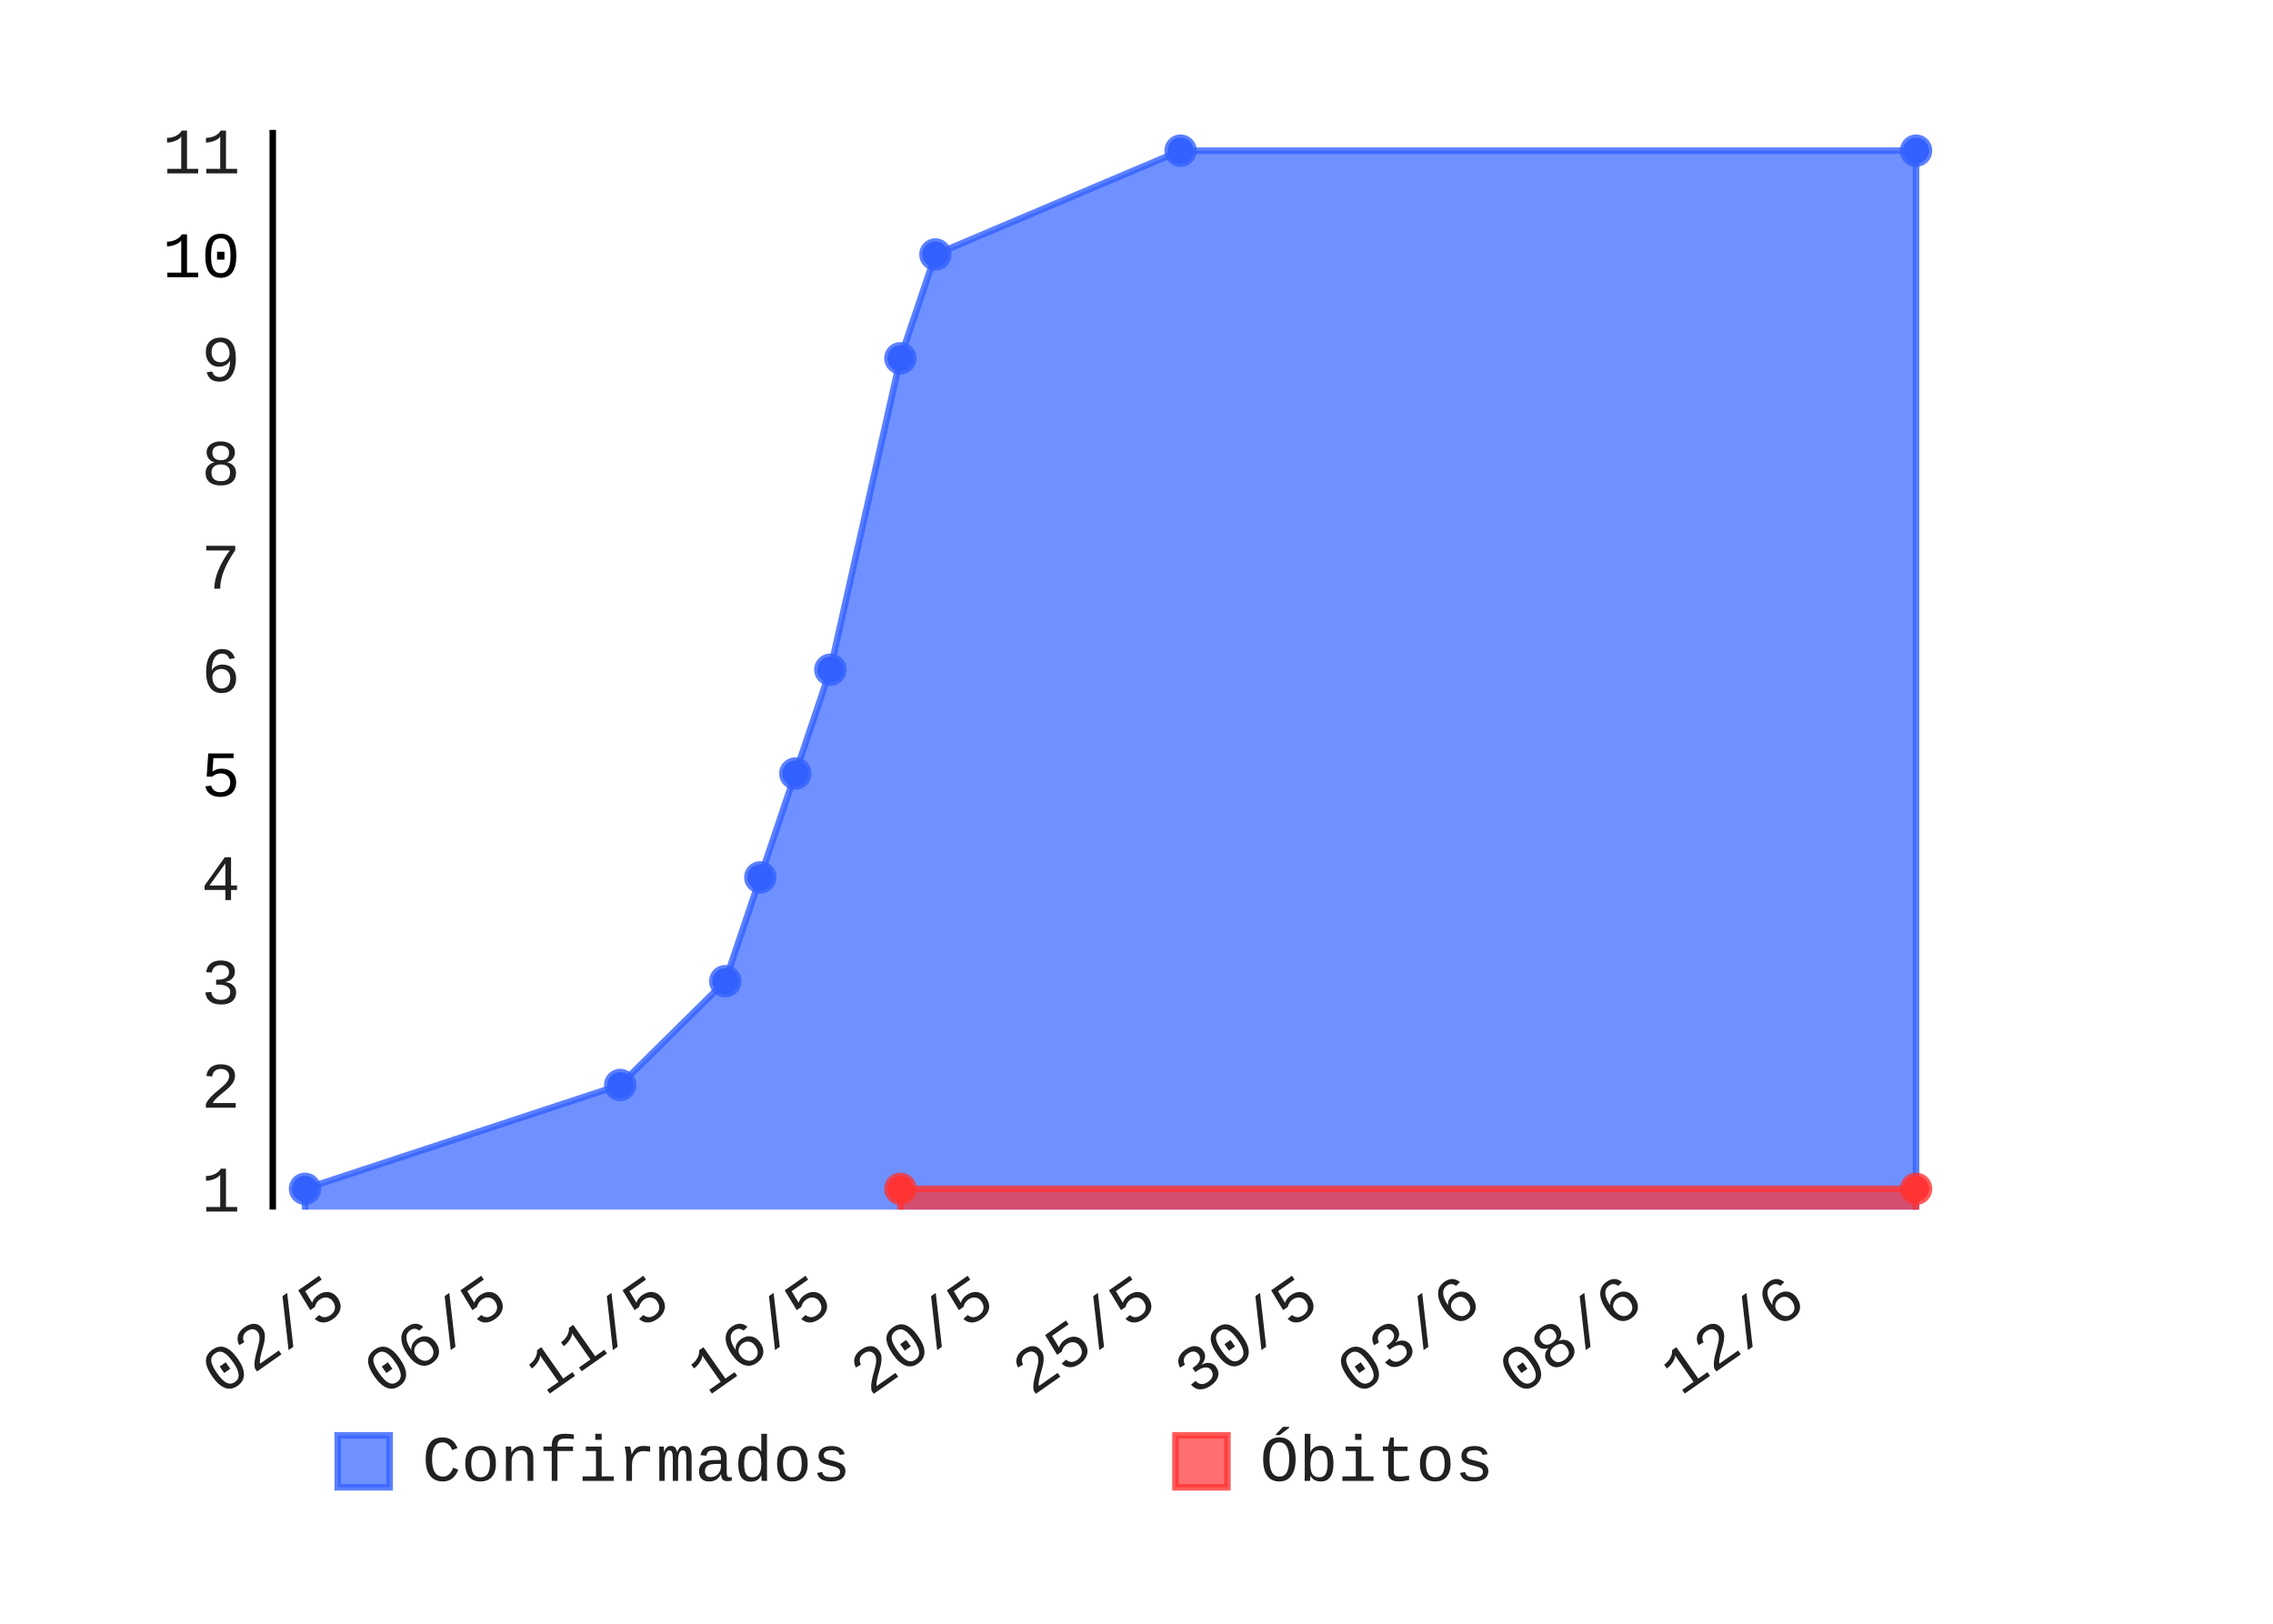
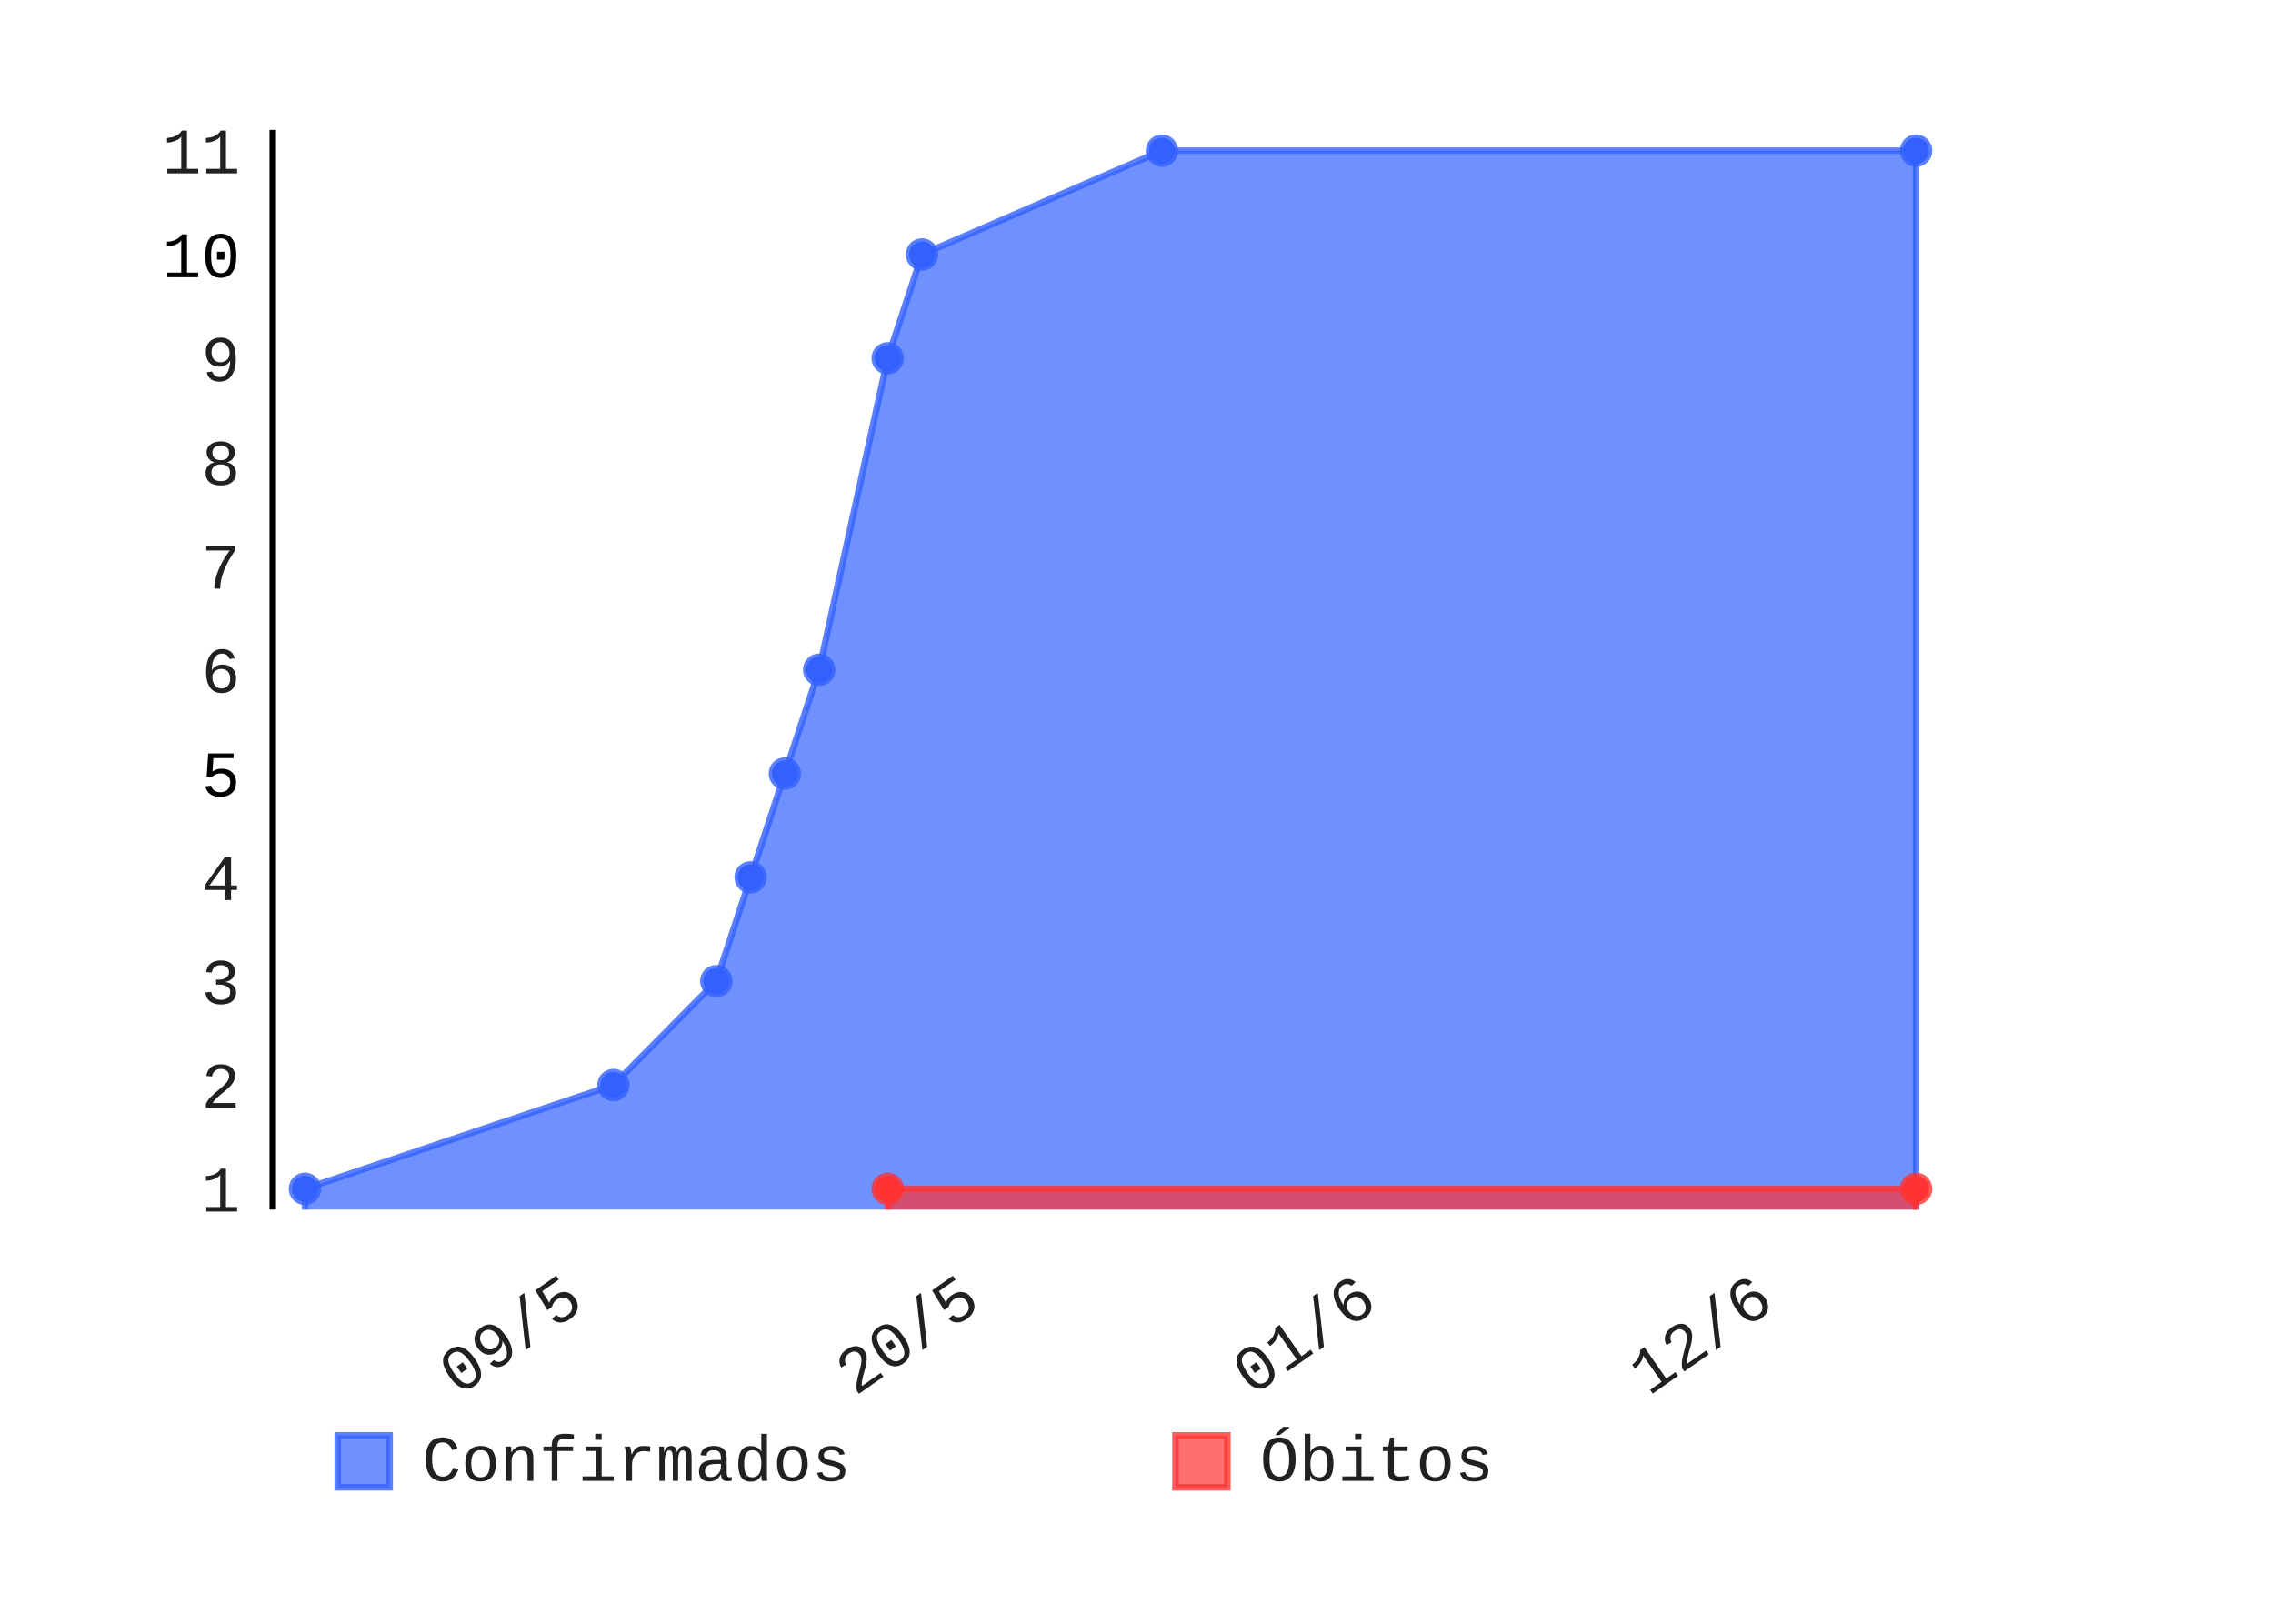
- <svg xmlns="http://www.w3.org/2000/svg" class="pygal-chart" height="250" id="chart-9d357440-6907-484a-8671-75b47dfd343a" viewBox="0 0 350 250" width="350">
+ <svg xmlns="http://www.w3.org/2000/svg" class="pygal-chart" height="250" id="chart-e4b18cfb-9390-4237-8162-f99b6aa15397" viewBox="0 0 350 250" width="350">
  <defs>
-     <style type="text/css">#chart-9d357440-6907-484a-8671-75b47dfd343a{-webkit-user-select:none;-webkit-font-smoothing:antialiased;font-family:Consolas,"Liberation Mono",Menlo,Courier,monospace}#chart-9d357440-6907-484a-8671-75b47dfd343a .title{font-family:Consolas,"Liberation Mono",Menlo,Courier,monospace;font-size:8px}#chart-9d357440-6907-484a-8671-75b47dfd343a .legends .legend text{font-family:Consolas,"Liberation Mono",Menlo,Courier,monospace;font-size:10px}#chart-9d357440-6907-484a-8671-75b47dfd343a .axis text{font-family:Consolas,"Liberation Mono",Menlo,Courier,monospace;font-size:10px}#chart-9d357440-6907-484a-8671-75b47dfd343a .axis text.major{font-family:Consolas,"Liberation Mono",Menlo,Courier,monospace;font-size:10px}#chart-9d357440-6907-484a-8671-75b47dfd343a .text-overlay text.value{font-family:Consolas,"Liberation Mono",Menlo,Courier,monospace;font-size:16px}#chart-9d357440-6907-484a-8671-75b47dfd343a .text-overlay text.label{font-family:Consolas,"Liberation Mono",Menlo,Courier,monospace;font-size:10px}#chart-9d357440-6907-484a-8671-75b47dfd343a .tooltip{font-family:Consolas,"Liberation Mono",Menlo,Courier,monospace;font-size:12px}#chart-9d357440-6907-484a-8671-75b47dfd343a text.no_data{font-family:Consolas,"Liberation Mono",Menlo,Courier,monospace;font-size:64px}
- #chart-9d357440-6907-484a-8671-75b47dfd343a{background-color:transparent}#chart-9d357440-6907-484a-8671-75b47dfd343a path,#chart-9d357440-6907-484a-8671-75b47dfd343a line,#chart-9d357440-6907-484a-8671-75b47dfd343a rect,#chart-9d357440-6907-484a-8671-75b47dfd343a circle{-webkit-transition:150ms;-moz-transition:150ms;transition:150ms}#chart-9d357440-6907-484a-8671-75b47dfd343a .graph &gt; .background{fill:transparent}#chart-9d357440-6907-484a-8671-75b47dfd343a .plot &gt; .background{fill:rgba(255,255,255,1)}#chart-9d357440-6907-484a-8671-75b47dfd343a .graph{fill:rgba(0,0,0,.87)}#chart-9d357440-6907-484a-8671-75b47dfd343a text.no_data{fill:rgba(0,0,0,1)}#chart-9d357440-6907-484a-8671-75b47dfd343a .title{fill:rgba(0,0,0,1)}#chart-9d357440-6907-484a-8671-75b47dfd343a .legends .legend text{fill:rgba(0,0,0,.87)}#chart-9d357440-6907-484a-8671-75b47dfd343a .legends .legend:hover text{fill:rgba(0,0,0,1)}#chart-9d357440-6907-484a-8671-75b47dfd343a .axis .line{stroke:rgba(0,0,0,1)}#chart-9d357440-6907-484a-8671-75b47dfd343a .axis .guide.line{stroke:rgba(0,0,0,.54)}#chart-9d357440-6907-484a-8671-75b47dfd343a .axis .major.line{stroke:rgba(0,0,0,.87)}#chart-9d357440-6907-484a-8671-75b47dfd343a .axis text.major{fill:rgba(0,0,0,1)}#chart-9d357440-6907-484a-8671-75b47dfd343a .axis.y .guides:hover .guide.line,#chart-9d357440-6907-484a-8671-75b47dfd343a .line-graph .axis.x .guides:hover .guide.line,#chart-9d357440-6907-484a-8671-75b47dfd343a .stackedline-graph .axis.x .guides:hover .guide.line,#chart-9d357440-6907-484a-8671-75b47dfd343a .xy-graph .axis.x .guides:hover .guide.line{stroke:rgba(0,0,0,1)}#chart-9d357440-6907-484a-8671-75b47dfd343a .axis .guides:hover text{fill:rgba(0,0,0,1)}#chart-9d357440-6907-484a-8671-75b47dfd343a .reactive{fill-opacity:.7;stroke-opacity:.8}#chart-9d357440-6907-484a-8671-75b47dfd343a .ci{stroke:rgba(0,0,0,.87)}#chart-9d357440-6907-484a-8671-75b47dfd343a .reactive.active,#chart-9d357440-6907-484a-8671-75b47dfd343a .active .reactive{fill-opacity:.8;stroke-opacity:.9;stroke-width:4}#chart-9d357440-6907-484a-8671-75b47dfd343a .ci .reactive.active{stroke-width:1.5}#chart-9d357440-6907-484a-8671-75b47dfd343a .series text{fill:rgba(0,0,0,1)}#chart-9d357440-6907-484a-8671-75b47dfd343a .tooltip rect{fill:rgba(255,255,255,1);stroke:rgba(0,0,0,1);-webkit-transition:opacity 150ms;-moz-transition:opacity 150ms;transition:opacity 150ms}#chart-9d357440-6907-484a-8671-75b47dfd343a .tooltip .label{fill:rgba(0,0,0,.87)}#chart-9d357440-6907-484a-8671-75b47dfd343a .tooltip .label{fill:rgba(0,0,0,.87)}#chart-9d357440-6907-484a-8671-75b47dfd343a .tooltip .legend{font-size:.8em;fill:rgba(0,0,0,.54)}#chart-9d357440-6907-484a-8671-75b47dfd343a .tooltip .x_label{font-size:.6em;fill:rgba(0,0,0,1)}#chart-9d357440-6907-484a-8671-75b47dfd343a .tooltip .xlink{font-size:.5em;text-decoration:underline}#chart-9d357440-6907-484a-8671-75b47dfd343a .tooltip .value{font-size:1.5em}#chart-9d357440-6907-484a-8671-75b47dfd343a .bound{font-size:.5em}#chart-9d357440-6907-484a-8671-75b47dfd343a .max-value{font-size:.75em;fill:rgba(0,0,0,.54)}#chart-9d357440-6907-484a-8671-75b47dfd343a .map-element{fill:rgba(255,255,255,1);stroke:rgba(0,0,0,.54) !important}#chart-9d357440-6907-484a-8671-75b47dfd343a .map-element .reactive{fill-opacity:inherit;stroke-opacity:inherit}#chart-9d357440-6907-484a-8671-75b47dfd343a .color-0,#chart-9d357440-6907-484a-8671-75b47dfd343a .color-0 a:visited{stroke:#3361FF;fill:#3361FF}#chart-9d357440-6907-484a-8671-75b47dfd343a .color-1,#chart-9d357440-6907-484a-8671-75b47dfd343a .color-1 a:visited{stroke:#FF3333;fill:#FF3333}#chart-9d357440-6907-484a-8671-75b47dfd343a .text-overlay .color-0 text{fill:black}#chart-9d357440-6907-484a-8671-75b47dfd343a .text-overlay .color-1 text{fill:black}
- #chart-9d357440-6907-484a-8671-75b47dfd343a text.no_data{text-anchor:middle}#chart-9d357440-6907-484a-8671-75b47dfd343a .guide.line{fill:none}#chart-9d357440-6907-484a-8671-75b47dfd343a .centered{text-anchor:middle}#chart-9d357440-6907-484a-8671-75b47dfd343a .title{text-anchor:middle}#chart-9d357440-6907-484a-8671-75b47dfd343a .legends .legend text{fill-opacity:1}#chart-9d357440-6907-484a-8671-75b47dfd343a .axis.x text{text-anchor:middle}#chart-9d357440-6907-484a-8671-75b47dfd343a .axis.x:not(.web) text[transform]{text-anchor:start}#chart-9d357440-6907-484a-8671-75b47dfd343a .axis.x:not(.web) text[transform].backwards{text-anchor:end}#chart-9d357440-6907-484a-8671-75b47dfd343a .axis.y text{text-anchor:end}#chart-9d357440-6907-484a-8671-75b47dfd343a .axis.y text[transform].backwards{text-anchor:start}#chart-9d357440-6907-484a-8671-75b47dfd343a .axis.y2 text{text-anchor:start}#chart-9d357440-6907-484a-8671-75b47dfd343a .axis.y2 text[transform].backwards{text-anchor:end}#chart-9d357440-6907-484a-8671-75b47dfd343a .axis .guide.line{stroke-dasharray:4,4}#chart-9d357440-6907-484a-8671-75b47dfd343a .axis .major.guide.line{stroke-dasharray:6,6}#chart-9d357440-6907-484a-8671-75b47dfd343a .horizontal .axis.y .guide.line,#chart-9d357440-6907-484a-8671-75b47dfd343a .horizontal .axis.y2 .guide.line,#chart-9d357440-6907-484a-8671-75b47dfd343a .vertical .axis.x .guide.line{opacity:0}#chart-9d357440-6907-484a-8671-75b47dfd343a .horizontal .axis.always_show .guide.line,#chart-9d357440-6907-484a-8671-75b47dfd343a .vertical .axis.always_show .guide.line{opacity:1 !important}#chart-9d357440-6907-484a-8671-75b47dfd343a .axis.y .guides:hover .guide.line,#chart-9d357440-6907-484a-8671-75b47dfd343a .axis.y2 .guides:hover .guide.line,#chart-9d357440-6907-484a-8671-75b47dfd343a .axis.x .guides:hover .guide.line{opacity:1}#chart-9d357440-6907-484a-8671-75b47dfd343a .axis .guides:hover text{opacity:1}#chart-9d357440-6907-484a-8671-75b47dfd343a .nofill{fill:none}#chart-9d357440-6907-484a-8671-75b47dfd343a .subtle-fill{fill-opacity:.2}#chart-9d357440-6907-484a-8671-75b47dfd343a .dot{stroke-width:1px;fill-opacity:1}#chart-9d357440-6907-484a-8671-75b47dfd343a .dot.active{stroke-width:5px}#chart-9d357440-6907-484a-8671-75b47dfd343a .dot.negative{fill:transparent}#chart-9d357440-6907-484a-8671-75b47dfd343a text,#chart-9d357440-6907-484a-8671-75b47dfd343a tspan{stroke:none !important}#chart-9d357440-6907-484a-8671-75b47dfd343a .series text.active{opacity:1}#chart-9d357440-6907-484a-8671-75b47dfd343a .tooltip rect{fill-opacity:.95;stroke-width:.5}#chart-9d357440-6907-484a-8671-75b47dfd343a .tooltip text{fill-opacity:1}#chart-9d357440-6907-484a-8671-75b47dfd343a .showable{visibility:hidden}#chart-9d357440-6907-484a-8671-75b47dfd343a .showable.shown{visibility:visible}#chart-9d357440-6907-484a-8671-75b47dfd343a .gauge-background{fill:rgba(229,229,229,1);stroke:none}#chart-9d357440-6907-484a-8671-75b47dfd343a .bg-lines{stroke:transparent;stroke-width:2px}</style>
+     <style type="text/css">#chart-e4b18cfb-9390-4237-8162-f99b6aa15397{-webkit-user-select:none;-webkit-font-smoothing:antialiased;font-family:Consolas,"Liberation Mono",Menlo,Courier,monospace}#chart-e4b18cfb-9390-4237-8162-f99b6aa15397 .title{font-family:Consolas,"Liberation Mono",Menlo,Courier,monospace;font-size:8px}#chart-e4b18cfb-9390-4237-8162-f99b6aa15397 .legends .legend text{font-family:Consolas,"Liberation Mono",Menlo,Courier,monospace;font-size:10px}#chart-e4b18cfb-9390-4237-8162-f99b6aa15397 .axis text{font-family:Consolas,"Liberation Mono",Menlo,Courier,monospace;font-size:10px}#chart-e4b18cfb-9390-4237-8162-f99b6aa15397 .axis text.major{font-family:Consolas,"Liberation Mono",Menlo,Courier,monospace;font-size:10px}#chart-e4b18cfb-9390-4237-8162-f99b6aa15397 .text-overlay text.value{font-family:Consolas,"Liberation Mono",Menlo,Courier,monospace;font-size:16px}#chart-e4b18cfb-9390-4237-8162-f99b6aa15397 .text-overlay text.label{font-family:Consolas,"Liberation Mono",Menlo,Courier,monospace;font-size:10px}#chart-e4b18cfb-9390-4237-8162-f99b6aa15397 .tooltip{font-family:Consolas,"Liberation Mono",Menlo,Courier,monospace;font-size:12px}#chart-e4b18cfb-9390-4237-8162-f99b6aa15397 text.no_data{font-family:Consolas,"Liberation Mono",Menlo,Courier,monospace;font-size:64px}
+ #chart-e4b18cfb-9390-4237-8162-f99b6aa15397{background-color:transparent}#chart-e4b18cfb-9390-4237-8162-f99b6aa15397 path,#chart-e4b18cfb-9390-4237-8162-f99b6aa15397 line,#chart-e4b18cfb-9390-4237-8162-f99b6aa15397 rect,#chart-e4b18cfb-9390-4237-8162-f99b6aa15397 circle{-webkit-transition:150ms;-moz-transition:150ms;transition:150ms}#chart-e4b18cfb-9390-4237-8162-f99b6aa15397 .graph &gt; .background{fill:transparent}#chart-e4b18cfb-9390-4237-8162-f99b6aa15397 .plot &gt; .background{fill:rgba(255,255,255,1)}#chart-e4b18cfb-9390-4237-8162-f99b6aa15397 .graph{fill:rgba(0,0,0,.87)}#chart-e4b18cfb-9390-4237-8162-f99b6aa15397 text.no_data{fill:rgba(0,0,0,1)}#chart-e4b18cfb-9390-4237-8162-f99b6aa15397 .title{fill:rgba(0,0,0,1)}#chart-e4b18cfb-9390-4237-8162-f99b6aa15397 .legends .legend text{fill:rgba(0,0,0,.87)}#chart-e4b18cfb-9390-4237-8162-f99b6aa15397 .legends .legend:hover text{fill:rgba(0,0,0,1)}#chart-e4b18cfb-9390-4237-8162-f99b6aa15397 .axis .line{stroke:rgba(0,0,0,1)}#chart-e4b18cfb-9390-4237-8162-f99b6aa15397 .axis .guide.line{stroke:rgba(0,0,0,.54)}#chart-e4b18cfb-9390-4237-8162-f99b6aa15397 .axis .major.line{stroke:rgba(0,0,0,.87)}#chart-e4b18cfb-9390-4237-8162-f99b6aa15397 .axis text.major{fill:rgba(0,0,0,1)}#chart-e4b18cfb-9390-4237-8162-f99b6aa15397 .axis.y .guides:hover .guide.line,#chart-e4b18cfb-9390-4237-8162-f99b6aa15397 .line-graph .axis.x .guides:hover .guide.line,#chart-e4b18cfb-9390-4237-8162-f99b6aa15397 .stackedline-graph .axis.x .guides:hover .guide.line,#chart-e4b18cfb-9390-4237-8162-f99b6aa15397 .xy-graph .axis.x .guides:hover .guide.line{stroke:rgba(0,0,0,1)}#chart-e4b18cfb-9390-4237-8162-f99b6aa15397 .axis .guides:hover text{fill:rgba(0,0,0,1)}#chart-e4b18cfb-9390-4237-8162-f99b6aa15397 .reactive{fill-opacity:.7;stroke-opacity:.8}#chart-e4b18cfb-9390-4237-8162-f99b6aa15397 .ci{stroke:rgba(0,0,0,.87)}#chart-e4b18cfb-9390-4237-8162-f99b6aa15397 .reactive.active,#chart-e4b18cfb-9390-4237-8162-f99b6aa15397 .active .reactive{fill-opacity:.8;stroke-opacity:.9;stroke-width:4}#chart-e4b18cfb-9390-4237-8162-f99b6aa15397 .ci .reactive.active{stroke-width:1.5}#chart-e4b18cfb-9390-4237-8162-f99b6aa15397 .series text{fill:rgba(0,0,0,1)}#chart-e4b18cfb-9390-4237-8162-f99b6aa15397 .tooltip rect{fill:rgba(255,255,255,1);stroke:rgba(0,0,0,1);-webkit-transition:opacity 150ms;-moz-transition:opacity 150ms;transition:opacity 150ms}#chart-e4b18cfb-9390-4237-8162-f99b6aa15397 .tooltip .label{fill:rgba(0,0,0,.87)}#chart-e4b18cfb-9390-4237-8162-f99b6aa15397 .tooltip .label{fill:rgba(0,0,0,.87)}#chart-e4b18cfb-9390-4237-8162-f99b6aa15397 .tooltip .legend{font-size:.8em;fill:rgba(0,0,0,.54)}#chart-e4b18cfb-9390-4237-8162-f99b6aa15397 .tooltip .x_label{font-size:.6em;fill:rgba(0,0,0,1)}#chart-e4b18cfb-9390-4237-8162-f99b6aa15397 .tooltip .xlink{font-size:.5em;text-decoration:underline}#chart-e4b18cfb-9390-4237-8162-f99b6aa15397 .tooltip .value{font-size:1.5em}#chart-e4b18cfb-9390-4237-8162-f99b6aa15397 .bound{font-size:.5em}#chart-e4b18cfb-9390-4237-8162-f99b6aa15397 .max-value{font-size:.75em;fill:rgba(0,0,0,.54)}#chart-e4b18cfb-9390-4237-8162-f99b6aa15397 .map-element{fill:rgba(255,255,255,1);stroke:rgba(0,0,0,.54) !important}#chart-e4b18cfb-9390-4237-8162-f99b6aa15397 .map-element .reactive{fill-opacity:inherit;stroke-opacity:inherit}#chart-e4b18cfb-9390-4237-8162-f99b6aa15397 .color-0,#chart-e4b18cfb-9390-4237-8162-f99b6aa15397 .color-0 a:visited{stroke:#3361FF;fill:#3361FF}#chart-e4b18cfb-9390-4237-8162-f99b6aa15397 .color-1,#chart-e4b18cfb-9390-4237-8162-f99b6aa15397 .color-1 a:visited{stroke:#FF3333;fill:#FF3333}#chart-e4b18cfb-9390-4237-8162-f99b6aa15397 .text-overlay .color-0 text{fill:black}#chart-e4b18cfb-9390-4237-8162-f99b6aa15397 .text-overlay .color-1 text{fill:black}
+ #chart-e4b18cfb-9390-4237-8162-f99b6aa15397 text.no_data{text-anchor:middle}#chart-e4b18cfb-9390-4237-8162-f99b6aa15397 .guide.line{fill:none}#chart-e4b18cfb-9390-4237-8162-f99b6aa15397 .centered{text-anchor:middle}#chart-e4b18cfb-9390-4237-8162-f99b6aa15397 .title{text-anchor:middle}#chart-e4b18cfb-9390-4237-8162-f99b6aa15397 .legends .legend text{fill-opacity:1}#chart-e4b18cfb-9390-4237-8162-f99b6aa15397 .axis.x text{text-anchor:middle}#chart-e4b18cfb-9390-4237-8162-f99b6aa15397 .axis.x:not(.web) text[transform]{text-anchor:start}#chart-e4b18cfb-9390-4237-8162-f99b6aa15397 .axis.x:not(.web) text[transform].backwards{text-anchor:end}#chart-e4b18cfb-9390-4237-8162-f99b6aa15397 .axis.y text{text-anchor:end}#chart-e4b18cfb-9390-4237-8162-f99b6aa15397 .axis.y text[transform].backwards{text-anchor:start}#chart-e4b18cfb-9390-4237-8162-f99b6aa15397 .axis.y2 text{text-anchor:start}#chart-e4b18cfb-9390-4237-8162-f99b6aa15397 .axis.y2 text[transform].backwards{text-anchor:end}#chart-e4b18cfb-9390-4237-8162-f99b6aa15397 .axis .guide.line{stroke-dasharray:4,4}#chart-e4b18cfb-9390-4237-8162-f99b6aa15397 .axis .major.guide.line{stroke-dasharray:6,6}#chart-e4b18cfb-9390-4237-8162-f99b6aa15397 .horizontal .axis.y .guide.line,#chart-e4b18cfb-9390-4237-8162-f99b6aa15397 .horizontal .axis.y2 .guide.line,#chart-e4b18cfb-9390-4237-8162-f99b6aa15397 .vertical .axis.x .guide.line{opacity:0}#chart-e4b18cfb-9390-4237-8162-f99b6aa15397 .horizontal .axis.always_show .guide.line,#chart-e4b18cfb-9390-4237-8162-f99b6aa15397 .vertical .axis.always_show .guide.line{opacity:1 !important}#chart-e4b18cfb-9390-4237-8162-f99b6aa15397 .axis.y .guides:hover .guide.line,#chart-e4b18cfb-9390-4237-8162-f99b6aa15397 .axis.y2 .guides:hover .guide.line,#chart-e4b18cfb-9390-4237-8162-f99b6aa15397 .axis.x .guides:hover .guide.line{opacity:1}#chart-e4b18cfb-9390-4237-8162-f99b6aa15397 .axis .guides:hover text{opacity:1}#chart-e4b18cfb-9390-4237-8162-f99b6aa15397 .nofill{fill:none}#chart-e4b18cfb-9390-4237-8162-f99b6aa15397 .subtle-fill{fill-opacity:.2}#chart-e4b18cfb-9390-4237-8162-f99b6aa15397 .dot{stroke-width:1px;fill-opacity:1}#chart-e4b18cfb-9390-4237-8162-f99b6aa15397 .dot.active{stroke-width:5px}#chart-e4b18cfb-9390-4237-8162-f99b6aa15397 .dot.negative{fill:transparent}#chart-e4b18cfb-9390-4237-8162-f99b6aa15397 text,#chart-e4b18cfb-9390-4237-8162-f99b6aa15397 tspan{stroke:none !important}#chart-e4b18cfb-9390-4237-8162-f99b6aa15397 .series text.active{opacity:1}#chart-e4b18cfb-9390-4237-8162-f99b6aa15397 .tooltip rect{fill-opacity:.95;stroke-width:.5}#chart-e4b18cfb-9390-4237-8162-f99b6aa15397 .tooltip text{fill-opacity:1}#chart-e4b18cfb-9390-4237-8162-f99b6aa15397 .showable{visibility:hidden}#chart-e4b18cfb-9390-4237-8162-f99b6aa15397 .showable.shown{visibility:visible}#chart-e4b18cfb-9390-4237-8162-f99b6aa15397 .gauge-background{fill:rgba(229,229,229,1);stroke:none}#chart-e4b18cfb-9390-4237-8162-f99b6aa15397 .bg-lines{stroke:transparent;stroke-width:2px}</style>
  </defs>
  <g class="graph datetimeline-graph vertical">
    <rect class="background" height="250" width="350" x="0" y="0" />
    <g class="plot" transform="translate(42, 20)">
      <rect class="background" height="166.234" width="258.0" x="0" y="0" />
      <g class="axis y">
        <g class="guides">
          <text class="" x="-5" y="166.537">1</text>
        </g>
        <g class="guides">
          <text class="" x="-5" y="150.553">2</text>
        </g>
        <g class="guides">
          <text class="" x="-5" y="134.569">3</text>
        </g>
        <g class="guides">
          <text class="" x="-5" y="118.585">4</text>
        </g>
        <g class="guides">
          <text class="major" x="-5" y="102.601">5</text>
        </g>
        <g class="guides">
          <text class="" x="-5" y="86.617">6</text>
        </g>
        <g class="guides">
          <text class="" x="-5" y="70.633">7</text>
        </g>
        <g class="guides">
          <text class="" x="-5" y="54.649">8</text>
        </g>
        <g class="guides">
          <text class="" x="-5" y="38.665">9</text>
        </g>
        <g class="guides">
          <text class="major" x="-5" y="22.681">10</text>
        </g>
        <g class="guides">
          <text class="" x="-5" y="6.697">11</text>
        </g>
      </g>
      <g class="axis x">
        <path class="line" d="M0 0 v166.234" />
        <g class="guides">
-           <path class="guide line" d="M11.753 0 v166.234" />
-           <text class="backwards" transform="rotate(325 11.75269 181.2342)" x="11.753" y="181.234">02/5</text>
+           <path class="guide line" d="M48.263 0 v166.234" />
+           <text class="backwards" transform="rotate(325 48.26259 181.2342)" x="48.263" y="181.234">09/5</text>
        </g>
        <g class="guides">
-           <path class="guide line" d="M36.72 0 v166.234" />
-           <text class="backwards" transform="rotate(325 36.72018 181.2342)" x="36.72" y="181.234">06/5</text>
+           <path class="guide line" d="M109.353 0 v166.234" />
+           <text class="backwards" transform="rotate(325 109.3532 181.2342)" x="109.353" y="181.234">20/5</text>
        </g>
        <g class="guides">
-           <path class="guide line" d="M61.688 0 v166.234" />
-           <text class="backwards" transform="rotate(325 61.68766 181.2342)" x="61.688" y="181.234">11/5</text>
+           <path class="guide line" d="M170.444 0 v166.234" />
+           <text class="backwards" transform="rotate(325 170.4439 181.2342)" x="170.444" y="181.234">01/6</text>
        </g>
        <g class="guides">
-           <path class="guide line" d="M86.655 0 v166.234" />
-           <text class="backwards" transform="rotate(325 86.65515 181.2342)" x="86.655" y="181.234">16/5</text>
-         </g>
-         <g class="guides">
-           <path class="guide line" d="M111.623 0 v166.234" />
-           <text class="backwards" transform="rotate(325 111.6226 181.2342)" x="111.623" y="181.234">20/5</text>
-         </g>
-         <g class="guides">
-           <path class="guide line" d="M136.59 0 v166.234" />
-           <text class="backwards" transform="rotate(325 136.5901 181.2342)" x="136.59" y="181.234">25/5</text>
-         </g>
-         <g class="guides">
-           <path class="guide line" d="M161.558 0 v166.234" />
-           <text class="backwards" transform="rotate(325 161.5576 181.2342)" x="161.558" y="181.234">30/5</text>
-         </g>
-         <g class="guides">
-           <path class="guide line" d="M186.525 0 v166.234" />
-           <text class="backwards" transform="rotate(325 186.5251 181.2342)" x="186.525" y="181.234">03/6</text>
-         </g>
-         <g class="guides">
-           <path class="guide line" d="M211.493 0 v166.234" />
-           <text class="backwards" transform="rotate(325 211.4926 181.2342)" x="211.493" y="181.234">08/6</text>
-         </g>
-         <g class="guides">
-           <path class="guide line" d="M236.46 0 v166.234" />
-           <text class="backwards" transform="rotate(325 236.4601 181.2342)" x="236.46" y="181.234">12/6</text>
+           <path class="guide line" d="M231.535 0 v166.234" />
+           <text class="backwards" transform="rotate(325 231.5346 181.2342)" x="231.535" y="181.234">12/6</text>
        </g>
      </g>
      <g class="series serie-0 color-0">
-         <path class="line reactive" d="M4.962 166.234 L4.962 163.037 53.498 147.053 69.677 131.069 75.07 115.085 80.463 99.101 85.856 83.117 96.642 35.165 102.035 19.181 139.786 3.197 253.038 3.197 253.038 166.234" />
+         <path class="line reactive" d="M4.962 166.234 L4.962 163.037 52.466 147.053 68.3 131.069 73.579 115.085 78.857 99.101 84.135 83.117 94.691 35.165 99.97 19.181 136.917 3.197 253.038 3.197 253.038 166.234" />
      </g>
      <g class="series serie-1 color-1">
-         <path class="line reactive" d="M96.642 166.234 L96.642 163.037 253.038 163.037 253.038 166.234" />
+         <path class="line reactive" d="M94.691 166.234 L94.691 163.037 253.038 163.037 253.038 166.234" />
      </g>
    </g>
    <g class="titles" />
    <g class="plot overlay" transform="translate(42, 20)">
      <g class="series serie-0 color-0">
        <g class="dots">
          <circle class="dot reactive tooltip-trigger" cx="4.962" cy="163.037" r="2" />
        </g>
        <g class="dots">
-           <circle class="dot reactive tooltip-trigger" cx="53.498" cy="147.053" r="2" />
+           <circle class="dot reactive tooltip-trigger" cx="52.466" cy="147.053" r="2" />
        </g>
        <g class="dots">
-           <circle class="dot reactive tooltip-trigger" cx="69.677" cy="131.069" r="2" />
+           <circle class="dot reactive tooltip-trigger" cx="68.3" cy="131.069" r="2" />
        </g>
        <g class="dots">
-           <circle class="dot reactive tooltip-trigger" cx="75.07" cy="115.085" r="2" />
+           <circle class="dot reactive tooltip-trigger" cx="73.579" cy="115.085" r="2" />
        </g>
        <g class="dots">
-           <circle class="dot reactive tooltip-trigger" cx="80.463" cy="99.101" r="2" />
+           <circle class="dot reactive tooltip-trigger" cx="78.857" cy="99.101" r="2" />
        </g>
        <g class="dots">
-           <circle class="dot reactive tooltip-trigger" cx="85.856" cy="83.117" r="2" />
+           <circle class="dot reactive tooltip-trigger" cx="84.135" cy="83.117" r="2" />
        </g>
        <g class="dots">
-           <circle class="dot reactive tooltip-trigger" cx="96.642" cy="35.165" r="2" />
+           <circle class="dot reactive tooltip-trigger" cx="94.691" cy="35.165" r="2" />
        </g>
        <g class="dots">
-           <circle class="dot reactive tooltip-trigger" cx="102.035" cy="19.181" r="2" />
+           <circle class="dot reactive tooltip-trigger" cx="99.97" cy="19.181" r="2" />
        </g>
        <g class="dots">
-           <circle class="dot reactive tooltip-trigger" cx="139.786" cy="3.197" r="2" />
+           <circle class="dot reactive tooltip-trigger" cx="136.917" cy="3.197" r="2" />
        </g>
        <g class="dots">
          <circle class="dot reactive tooltip-trigger" cx="253.038" cy="3.197" r="2" />
        </g>
      </g>
      <g class="series serie-1 color-1">
        <g class="dots">
-           <circle class="dot reactive tooltip-trigger" cx="96.642" cy="163.037" r="2" />
+           <circle class="dot reactive tooltip-trigger" cx="94.691" cy="163.037" r="2" />
        </g>
        <g class="dots">
          <circle class="dot reactive tooltip-trigger" cx="253.038" cy="163.037" r="2" />
        </g>
      </g>
    </g>
    <g class="plot text-overlay" transform="translate(42, 20)">
      <g class="series serie-0 color-0" />
      <g class="series serie-1 color-1" />
    </g>
    <g class="plot tooltip-overlay" transform="translate(42, 20)">
      <g class="tooltip" style="opacity: 0" transform="translate(0 0)">
        <rect class="tooltip-box" height="0" rx="10" ry="10" width="0" />
        <g class="text" />
      </g>
    </g>
    <g class="legends" transform="translate(52, 220)">
      <g class="legend reactive activate-serie" id="activate-serie-0">
        <rect class="color-0 reactive" height="8" width="8" x="0.0" y="1.0" />
        <text x="13.0" y="8.0">Confirmados</text>
      </g>
      <g class="legend reactive activate-serie" id="activate-serie-1">
        <rect class="color-1 reactive" height="8" width="8" x="129.0" y="1.0" />
        <text x="142.0" y="8.0">Óbitos</text>
      </g>
    </g>
  </g>
</svg>
